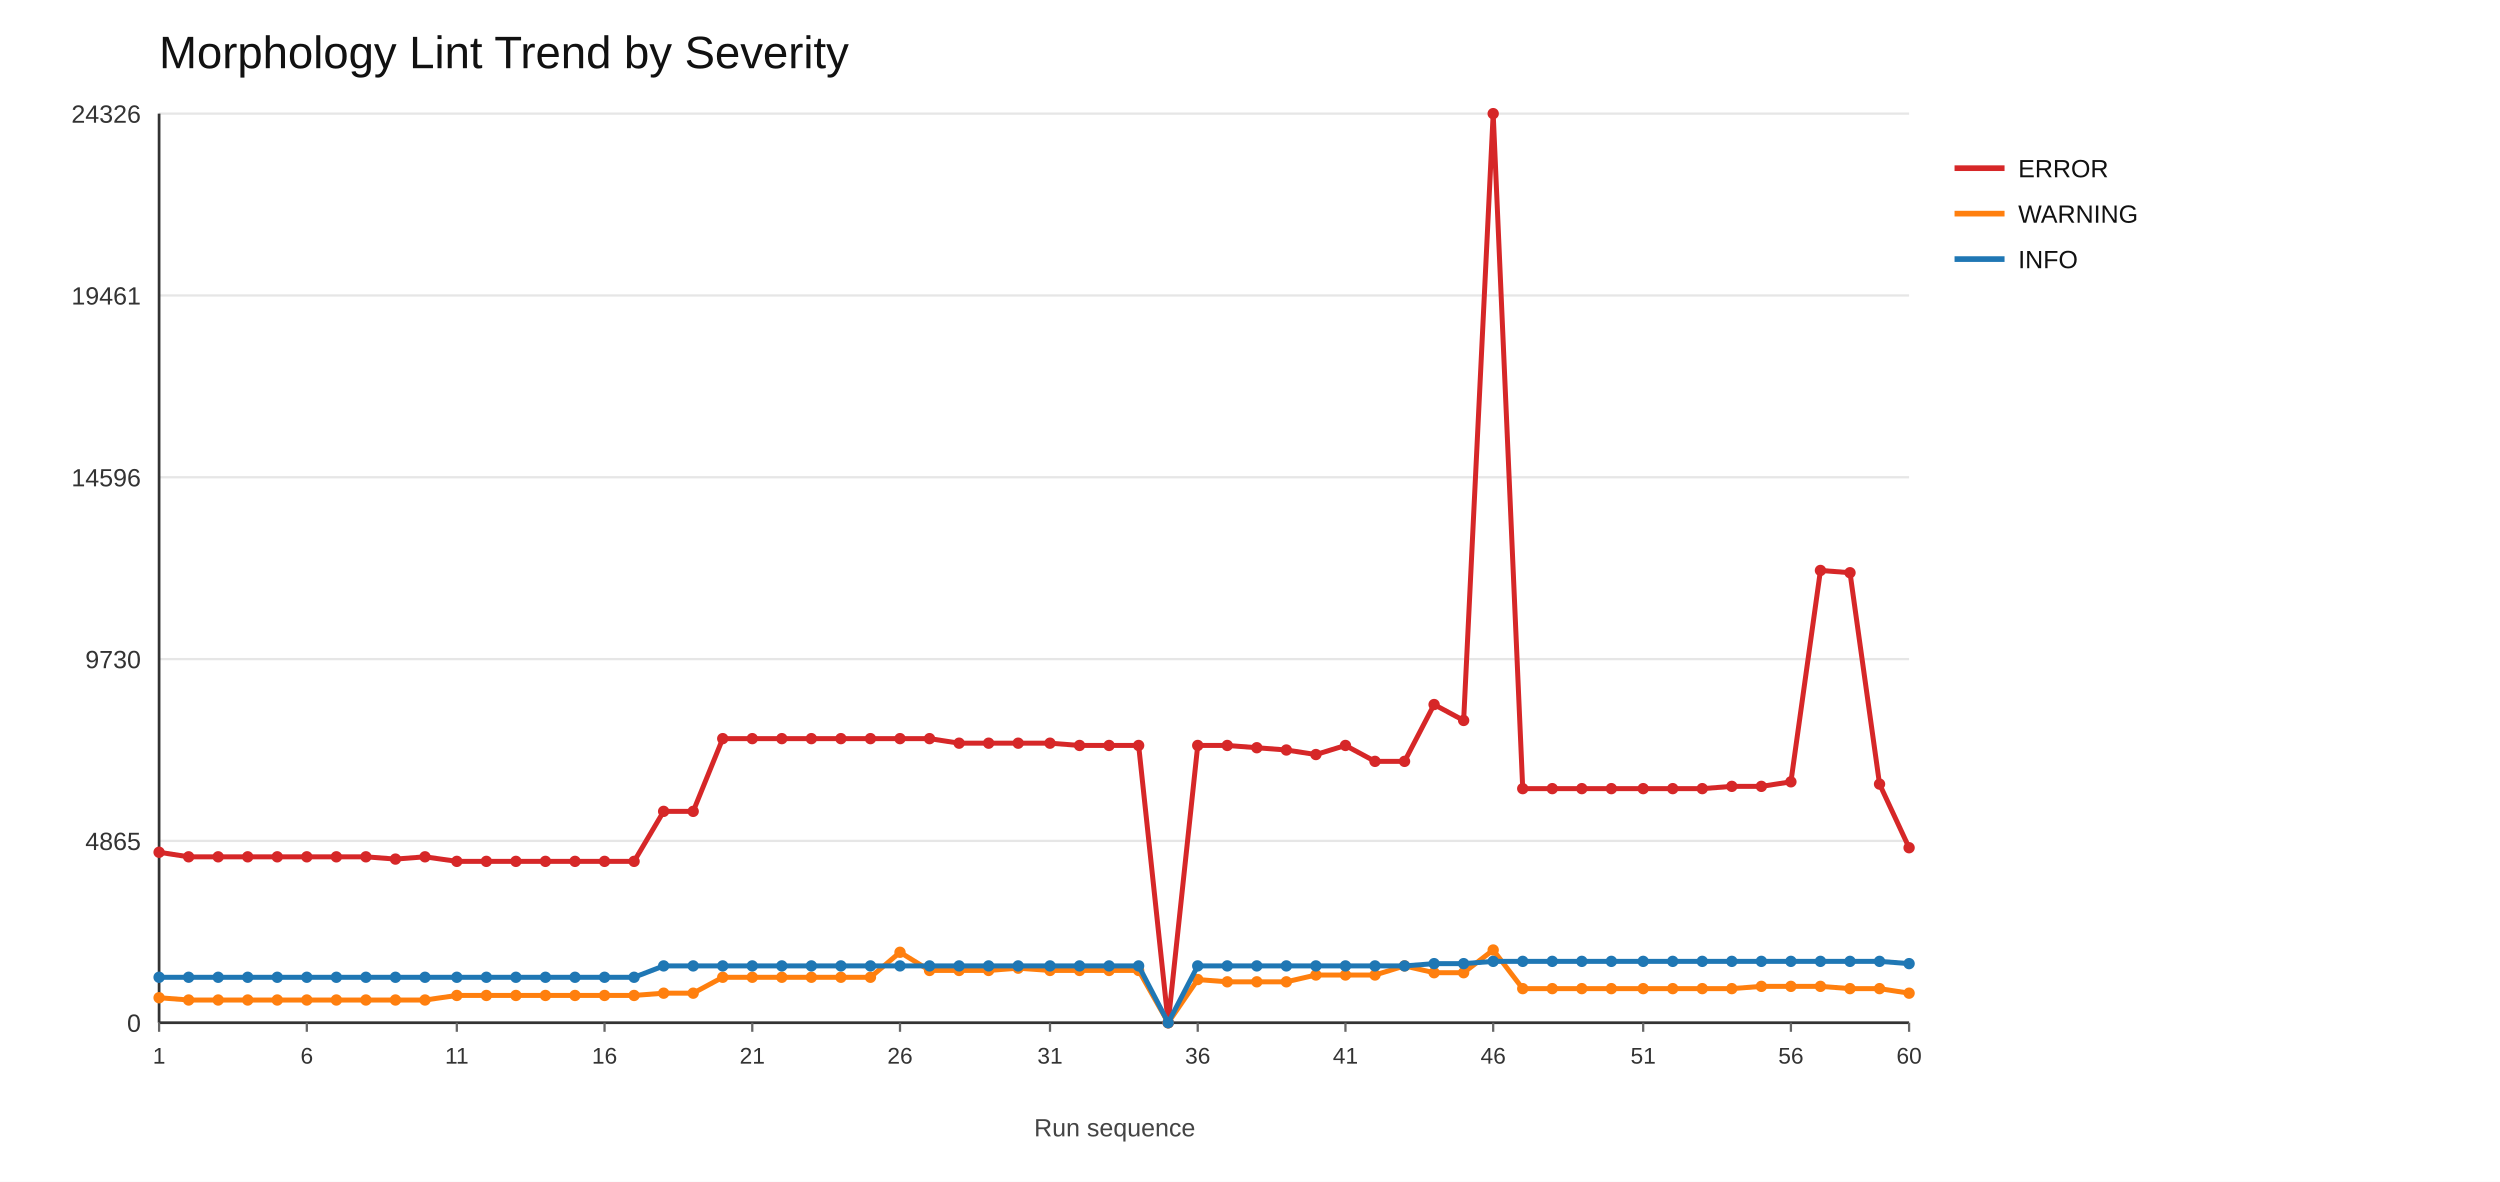
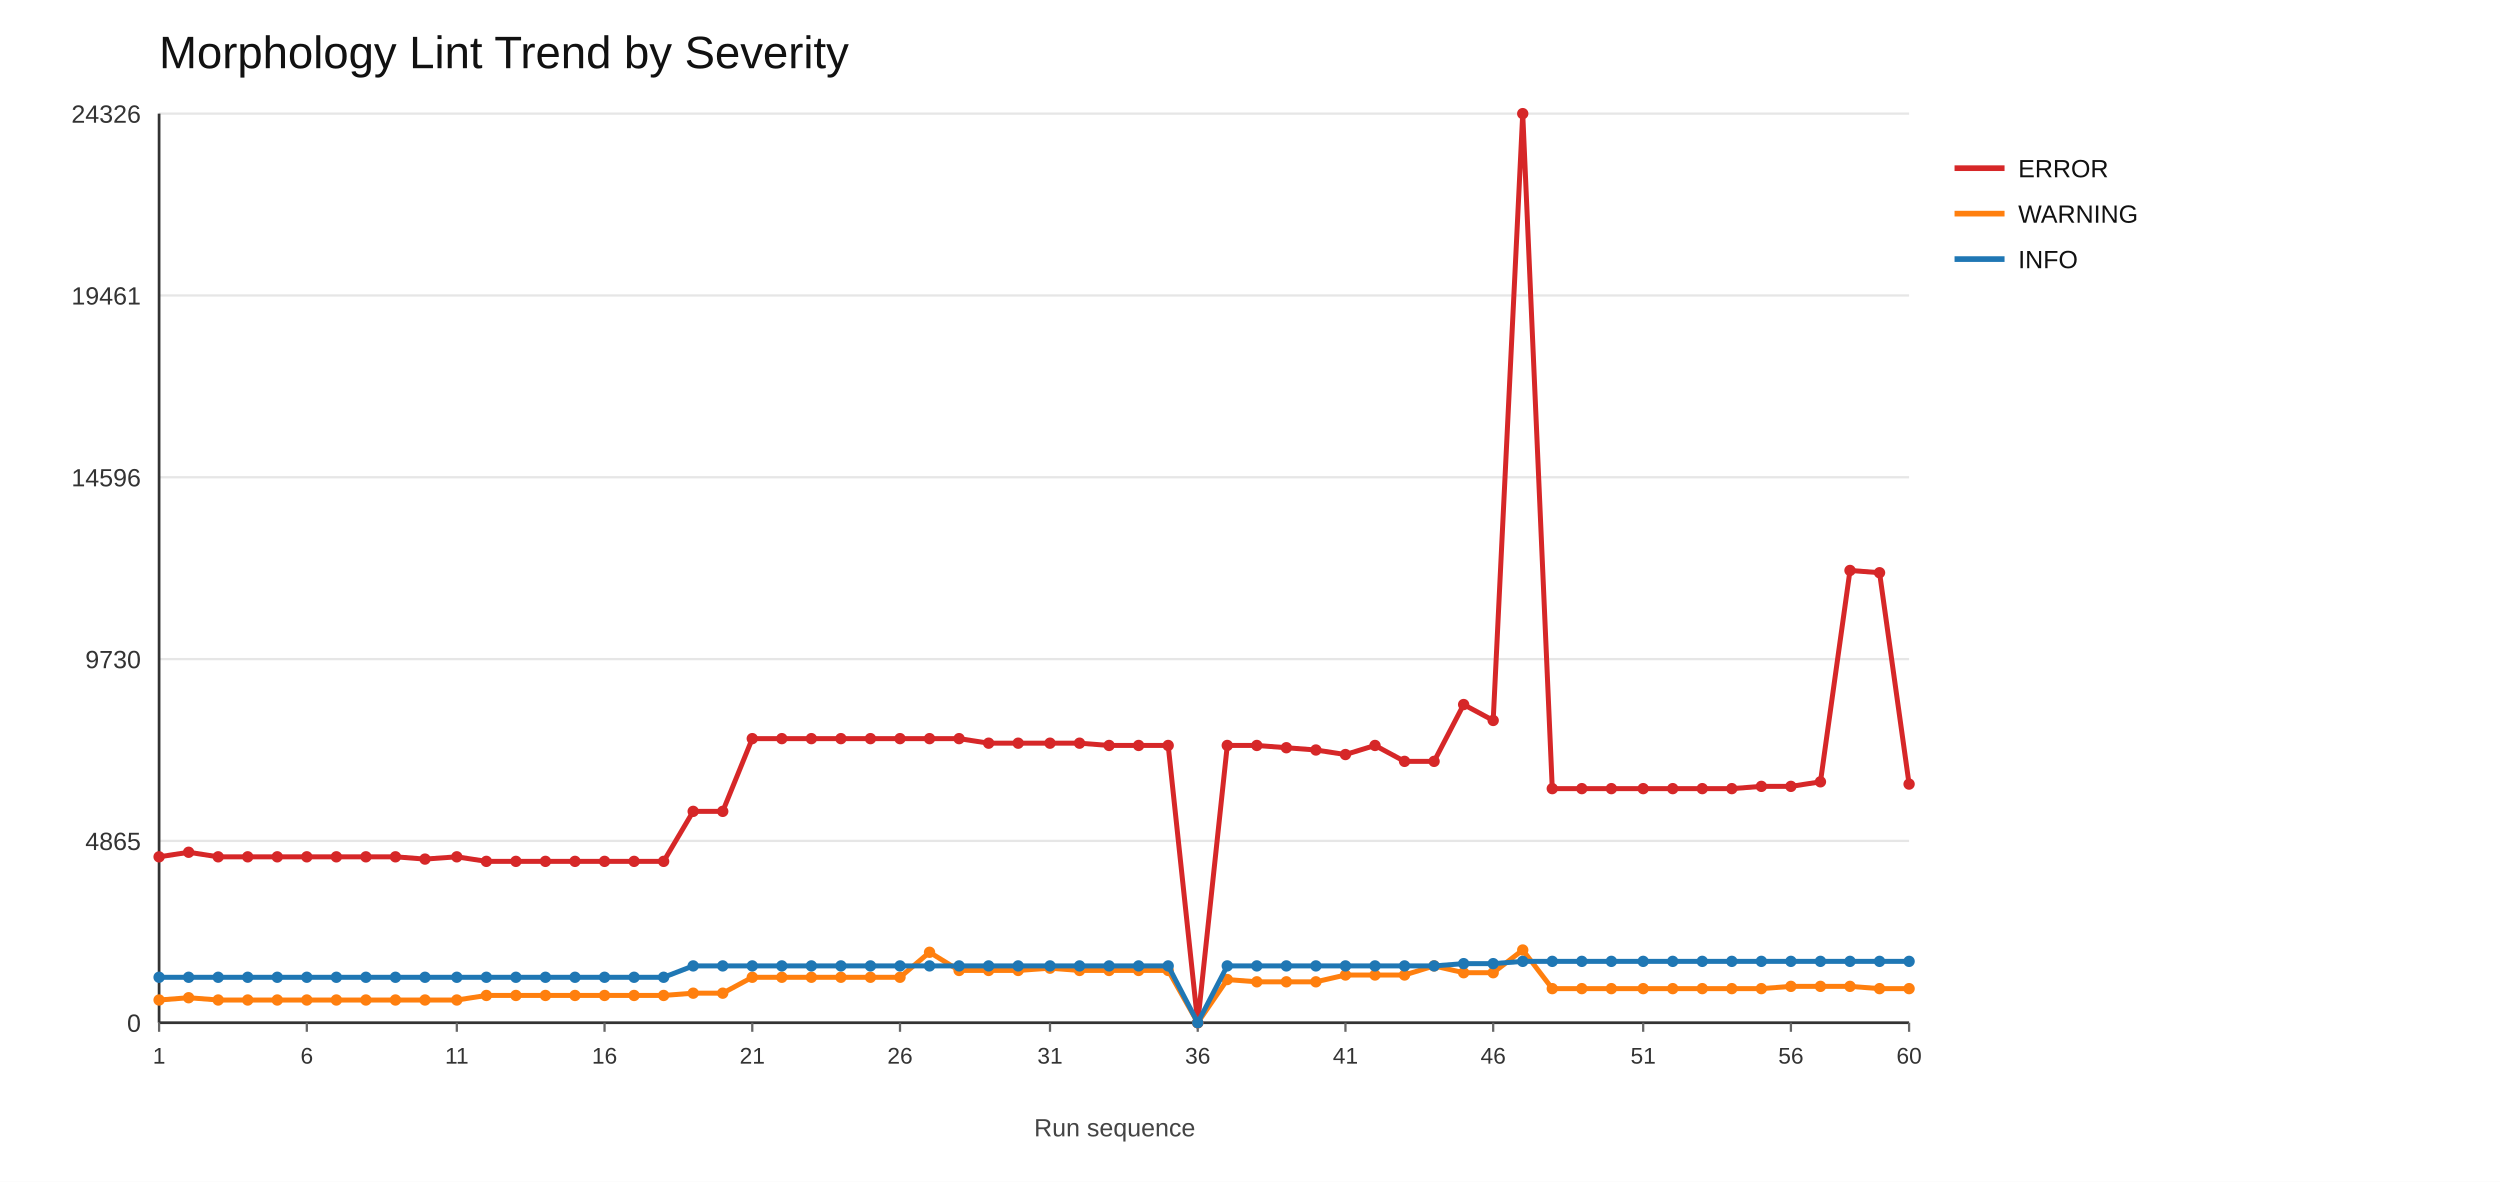
<svg xmlns="http://www.w3.org/2000/svg" width="1100" height="520">
  <rect x="0" y="0" width="1100" height="520" fill="#ffffff" />
  <text x="70" y="30" font-size="20" font-family="Arial" fill="#111">Morphology Lint Trend by Severity</text>
  <line x1="70" y1="450" x2="840" y2="450" stroke="#e6e6e6" stroke-width="1" />
  <text x="62" y="454" font-size="11" font-family="Arial" fill="#333" text-anchor="end">0</text>
  <line x1="70" y1="370" x2="840" y2="370" stroke="#e6e6e6" stroke-width="1" />
  <text x="62" y="374" font-size="11" font-family="Arial" fill="#333" text-anchor="end">4865</text>
  <line x1="70" y1="290" x2="840" y2="290" stroke="#e6e6e6" stroke-width="1" />
  <text x="62" y="294" font-size="11" font-family="Arial" fill="#333" text-anchor="end">9730</text>
  <line x1="70" y1="210" x2="840" y2="210" stroke="#e6e6e6" stroke-width="1" />
  <text x="62" y="214" font-size="11" font-family="Arial" fill="#333" text-anchor="end">14596</text>
  <line x1="70" y1="130" x2="840" y2="130" stroke="#e6e6e6" stroke-width="1" />
  <text x="62" y="134" font-size="11" font-family="Arial" fill="#333" text-anchor="end">19461</text>
  <line x1="70" y1="50" x2="840" y2="50" stroke="#e6e6e6" stroke-width="1" />
  <text x="62" y="54" font-size="11" font-family="Arial" fill="#333" text-anchor="end">24326</text>
  <line x1="70" y1="450" x2="840" y2="450" stroke="#333" stroke-width="1.2" />
  <line x1="70" y1="50" x2="70" y2="450" stroke="#333" stroke-width="1.2" />
  <line x1="70" y1="450" x2="70" y2="454" stroke="#666" stroke-width="1" />
  <text x="70" y="468" font-size="10" font-family="Arial" fill="#333" text-anchor="middle">1</text>
  <line x1="135" y1="450" x2="135" y2="454" stroke="#666" stroke-width="1" />
  <text x="135" y="468" font-size="10" font-family="Arial" fill="#333" text-anchor="middle">6</text>
  <line x1="201" y1="450" x2="201" y2="454" stroke="#666" stroke-width="1" />
  <text x="201" y="468" font-size="10" font-family="Arial" fill="#333" text-anchor="middle">11</text>
  <line x1="266" y1="450" x2="266" y2="454" stroke="#666" stroke-width="1" />
  <text x="266" y="468" font-size="10" font-family="Arial" fill="#333" text-anchor="middle">16</text>
  <line x1="331" y1="450" x2="331" y2="454" stroke="#666" stroke-width="1" />
  <text x="331" y="468" font-size="10" font-family="Arial" fill="#333" text-anchor="middle">21</text>
  <line x1="396" y1="450" x2="396" y2="454" stroke="#666" stroke-width="1" />
  <text x="396" y="468" font-size="10" font-family="Arial" fill="#333" text-anchor="middle">26</text>
  <line x1="462" y1="450" x2="462" y2="454" stroke="#666" stroke-width="1" />
  <text x="462" y="468" font-size="10" font-family="Arial" fill="#333" text-anchor="middle">31</text>
  <line x1="527" y1="450" x2="527" y2="454" stroke="#666" stroke-width="1" />
  <text x="527" y="468" font-size="10" font-family="Arial" fill="#333" text-anchor="middle">36</text>
  <line x1="592" y1="450" x2="592" y2="454" stroke="#666" stroke-width="1" />
  <text x="592" y="468" font-size="10" font-family="Arial" fill="#333" text-anchor="middle">41</text>
  <line x1="657" y1="450" x2="657" y2="454" stroke="#666" stroke-width="1" />
  <text x="657" y="468" font-size="10" font-family="Arial" fill="#333" text-anchor="middle">46</text>
  <line x1="723" y1="450" x2="723" y2="454" stroke="#666" stroke-width="1" />
  <text x="723" y="468" font-size="10" font-family="Arial" fill="#333" text-anchor="middle">51</text>
  <line x1="788" y1="450" x2="788" y2="454" stroke="#666" stroke-width="1" />
  <text x="788" y="468" font-size="10" font-family="Arial" fill="#333" text-anchor="middle">56</text>
  <line x1="840" y1="450" x2="840" y2="454" stroke="#666" stroke-width="1" />
  <text x="840" y="468" font-size="10" font-family="Arial" fill="#333" text-anchor="middle">60</text>
-   <polyline fill="none" stroke="#d62728" stroke-width="2.2" points="70,375 83,377 96,377 109,377 122,377 135,377 148,377 161,377 174,378 187,377 201,379 214,379 227,379 240,379 253,379 266,379 279,379 292,357 305,357 318,325 331,325 344,325 357,325 370,325 383,325 396,325 409,325 422,327 435,327 448,327 462,327 475,328 488,328 501,328 514,450 527,328 540,328 553,329 566,330 579,332 592,328 605,335 618,335 631,310 644,317 657,50 670,347 683,347 696,347 709,347 723,347 736,347 749,347 762,346 775,346 788,344 801,251 814,252 827,345 840,373" />
-   <circle cx="70" cy="375" r="2.5" fill="#d62728" />
-   <circle cx="83" cy="377" r="2.5" fill="#d62728" />
+   <polyline fill="none" stroke="#d62728" stroke-width="2.2" points="70,377 83,375 96,377 109,377 122,377 135,377 148,377 161,377 174,377 187,378 201,377 214,379 227,379 240,379 253,379 266,379 279,379 292,379 305,357 318,357 331,325 344,325 357,325 370,325 383,325 396,325 409,325 422,325 435,327 448,327 462,327 475,327 488,328 501,328 514,328 527,450 540,328 553,328 566,329 579,330 592,332 605,328 618,335 631,335 644,310 657,317 670,50 683,347 696,347 709,347 723,347 736,347 749,347 762,347 775,346 788,346 801,344 814,251 827,252 840,345" />
+   <circle cx="70" cy="377" r="2.5" fill="#d62728" />
+   <circle cx="83" cy="375" r="2.5" fill="#d62728" />
  <circle cx="96" cy="377" r="2.5" fill="#d62728" />
  <circle cx="109" cy="377" r="2.5" fill="#d62728" />
  <circle cx="122" cy="377" r="2.5" fill="#d62728" />
  <circle cx="135" cy="377" r="2.5" fill="#d62728" />
  <circle cx="148" cy="377" r="2.5" fill="#d62728" />
  <circle cx="161" cy="377" r="2.5" fill="#d62728" />
-   <circle cx="174" cy="378" r="2.5" fill="#d62728" />
-   <circle cx="187" cy="377" r="2.5" fill="#d62728" />
-   <circle cx="201" cy="379" r="2.5" fill="#d62728" />
+   <circle cx="174" cy="377" r="2.5" fill="#d62728" />
+   <circle cx="187" cy="378" r="2.5" fill="#d62728" />
+   <circle cx="201" cy="377" r="2.5" fill="#d62728" />
  <circle cx="214" cy="379" r="2.5" fill="#d62728" />
  <circle cx="227" cy="379" r="2.5" fill="#d62728" />
  <circle cx="240" cy="379" r="2.5" fill="#d62728" />
  <circle cx="253" cy="379" r="2.5" fill="#d62728" />
  <circle cx="266" cy="379" r="2.5" fill="#d62728" />
  <circle cx="279" cy="379" r="2.5" fill="#d62728" />
-   <circle cx="292" cy="357" r="2.5" fill="#d62728" />
+   <circle cx="292" cy="379" r="2.5" fill="#d62728" />
  <circle cx="305" cy="357" r="2.5" fill="#d62728" />
-   <circle cx="318" cy="325" r="2.5" fill="#d62728" />
+   <circle cx="318" cy="357" r="2.5" fill="#d62728" />
  <circle cx="331" cy="325" r="2.5" fill="#d62728" />
  <circle cx="344" cy="325" r="2.5" fill="#d62728" />
  <circle cx="357" cy="325" r="2.5" fill="#d62728" />
  <circle cx="370" cy="325" r="2.5" fill="#d62728" />
  <circle cx="383" cy="325" r="2.5" fill="#d62728" />
  <circle cx="396" cy="325" r="2.5" fill="#d62728" />
  <circle cx="409" cy="325" r="2.5" fill="#d62728" />
-   <circle cx="422" cy="327" r="2.5" fill="#d62728" />
+   <circle cx="422" cy="325" r="2.5" fill="#d62728" />
  <circle cx="435" cy="327" r="2.5" fill="#d62728" />
  <circle cx="448" cy="327" r="2.5" fill="#d62728" />
  <circle cx="462" cy="327" r="2.5" fill="#d62728" />
-   <circle cx="475" cy="328" r="2.5" fill="#d62728" />
+   <circle cx="475" cy="327" r="2.5" fill="#d62728" />
  <circle cx="488" cy="328" r="2.5" fill="#d62728" />
  <circle cx="501" cy="328" r="2.5" fill="#d62728" />
-   <circle cx="514" cy="450" r="2.5" fill="#d62728" />
-   <circle cx="527" cy="328" r="2.5" fill="#d62728" />
+   <circle cx="514" cy="328" r="2.5" fill="#d62728" />
+   <circle cx="527" cy="450" r="2.5" fill="#d62728" />
  <circle cx="540" cy="328" r="2.5" fill="#d62728" />
-   <circle cx="553" cy="329" r="2.5" fill="#d62728" />
-   <circle cx="566" cy="330" r="2.5" fill="#d62728" />
-   <circle cx="579" cy="332" r="2.5" fill="#d62728" />
-   <circle cx="592" cy="328" r="2.5" fill="#d62728" />
-   <circle cx="605" cy="335" r="2.5" fill="#d62728" />
+   <circle cx="553" cy="328" r="2.5" fill="#d62728" />
+   <circle cx="566" cy="329" r="2.5" fill="#d62728" />
+   <circle cx="579" cy="330" r="2.5" fill="#d62728" />
+   <circle cx="592" cy="332" r="2.5" fill="#d62728" />
+   <circle cx="605" cy="328" r="2.5" fill="#d62728" />
  <circle cx="618" cy="335" r="2.5" fill="#d62728" />
-   <circle cx="631" cy="310" r="2.5" fill="#d62728" />
-   <circle cx="644" cy="317" r="2.5" fill="#d62728" />
-   <circle cx="657" cy="50" r="2.5" fill="#d62728" />
-   <circle cx="670" cy="347" r="2.5" fill="#d62728" />
+   <circle cx="631" cy="335" r="2.5" fill="#d62728" />
+   <circle cx="644" cy="310" r="2.5" fill="#d62728" />
+   <circle cx="657" cy="317" r="2.5" fill="#d62728" />
+   <circle cx="670" cy="50" r="2.5" fill="#d62728" />
  <circle cx="683" cy="347" r="2.5" fill="#d62728" />
  <circle cx="696" cy="347" r="2.5" fill="#d62728" />
  <circle cx="709" cy="347" r="2.5" fill="#d62728" />
  <circle cx="723" cy="347" r="2.5" fill="#d62728" />
  <circle cx="736" cy="347" r="2.5" fill="#d62728" />
  <circle cx="749" cy="347" r="2.5" fill="#d62728" />
-   <circle cx="762" cy="346" r="2.5" fill="#d62728" />
+   <circle cx="762" cy="347" r="2.5" fill="#d62728" />
  <circle cx="775" cy="346" r="2.5" fill="#d62728" />
-   <circle cx="788" cy="344" r="2.5" fill="#d62728" />
-   <circle cx="801" cy="251" r="2.5" fill="#d62728" />
-   <circle cx="814" cy="252" r="2.5" fill="#d62728" />
-   <circle cx="827" cy="345" r="2.5" fill="#d62728" />
-   <circle cx="840" cy="373" r="2.5" fill="#d62728" />
+   <circle cx="788" cy="346" r="2.5" fill="#d62728" />
+   <circle cx="801" cy="344" r="2.5" fill="#d62728" />
+   <circle cx="814" cy="251" r="2.5" fill="#d62728" />
+   <circle cx="827" cy="252" r="2.5" fill="#d62728" />
+   <circle cx="840" cy="345" r="2.5" fill="#d62728" />
  <line x1="860" y1="74" x2="882" y2="74" stroke="#d62728" stroke-width="2.5" />
  <text x="888" y="78" font-size="11" font-family="Arial" fill="#111">ERROR</text>
-   <polyline fill="none" stroke="#ff7f0e" stroke-width="2.2" points="70,439 83,440 96,440 109,440 122,440 135,440 148,440 161,440 174,440 187,440 201,438 214,438 227,438 240,438 253,438 266,438 279,438 292,437 305,437 318,430 331,430 344,430 357,430 370,430 383,430 396,419 409,427 422,427 435,427 448,426 462,427 475,427 488,427 501,427 514,450 527,431 540,432 553,432 566,432 579,429 592,429 605,429 618,425 631,428 644,428 657,418 670,435 683,435 696,435 709,435 723,435 736,435 749,435 762,435 775,434 788,434 801,434 814,435 827,435 840,437" />
-   <circle cx="70" cy="439" r="2.5" fill="#ff7f0e" />
-   <circle cx="83" cy="440" r="2.5" fill="#ff7f0e" />
+   <polyline fill="none" stroke="#ff7f0e" stroke-width="2.2" points="70,440 83,439 96,440 109,440 122,440 135,440 148,440 161,440 174,440 187,440 201,440 214,438 227,438 240,438 253,438 266,438 279,438 292,438 305,437 318,437 331,430 344,430 357,430 370,430 383,430 396,430 409,419 422,427 435,427 448,427 462,426 475,427 488,427 501,427 514,427 527,450 540,431 553,432 566,432 579,432 592,429 605,429 618,429 631,425 644,428 657,428 670,418 683,435 696,435 709,435 723,435 736,435 749,435 762,435 775,435 788,434 801,434 814,434 827,435 840,435" />
+   <circle cx="70" cy="440" r="2.5" fill="#ff7f0e" />
+   <circle cx="83" cy="439" r="2.5" fill="#ff7f0e" />
  <circle cx="96" cy="440" r="2.5" fill="#ff7f0e" />
  <circle cx="109" cy="440" r="2.5" fill="#ff7f0e" />
  <circle cx="122" cy="440" r="2.5" fill="#ff7f0e" />
  <circle cx="135" cy="440" r="2.5" fill="#ff7f0e" />
  <circle cx="148" cy="440" r="2.5" fill="#ff7f0e" />
  <circle cx="161" cy="440" r="2.5" fill="#ff7f0e" />
  <circle cx="174" cy="440" r="2.5" fill="#ff7f0e" />
  <circle cx="187" cy="440" r="2.5" fill="#ff7f0e" />
-   <circle cx="201" cy="438" r="2.5" fill="#ff7f0e" />
+   <circle cx="201" cy="440" r="2.5" fill="#ff7f0e" />
  <circle cx="214" cy="438" r="2.5" fill="#ff7f0e" />
  <circle cx="227" cy="438" r="2.5" fill="#ff7f0e" />
  <circle cx="240" cy="438" r="2.5" fill="#ff7f0e" />
  <circle cx="253" cy="438" r="2.5" fill="#ff7f0e" />
  <circle cx="266" cy="438" r="2.5" fill="#ff7f0e" />
  <circle cx="279" cy="438" r="2.5" fill="#ff7f0e" />
-   <circle cx="292" cy="437" r="2.5" fill="#ff7f0e" />
+   <circle cx="292" cy="438" r="2.5" fill="#ff7f0e" />
  <circle cx="305" cy="437" r="2.5" fill="#ff7f0e" />
-   <circle cx="318" cy="430" r="2.5" fill="#ff7f0e" />
+   <circle cx="318" cy="437" r="2.5" fill="#ff7f0e" />
  <circle cx="331" cy="430" r="2.5" fill="#ff7f0e" />
  <circle cx="344" cy="430" r="2.5" fill="#ff7f0e" />
  <circle cx="357" cy="430" r="2.5" fill="#ff7f0e" />
  <circle cx="370" cy="430" r="2.5" fill="#ff7f0e" />
  <circle cx="383" cy="430" r="2.5" fill="#ff7f0e" />
-   <circle cx="396" cy="419" r="2.5" fill="#ff7f0e" />
-   <circle cx="409" cy="427" r="2.5" fill="#ff7f0e" />
+   <circle cx="396" cy="430" r="2.5" fill="#ff7f0e" />
+   <circle cx="409" cy="419" r="2.5" fill="#ff7f0e" />
  <circle cx="422" cy="427" r="2.5" fill="#ff7f0e" />
  <circle cx="435" cy="427" r="2.5" fill="#ff7f0e" />
-   <circle cx="448" cy="426" r="2.5" fill="#ff7f0e" />
-   <circle cx="462" cy="427" r="2.5" fill="#ff7f0e" />
+   <circle cx="448" cy="427" r="2.5" fill="#ff7f0e" />
+   <circle cx="462" cy="426" r="2.5" fill="#ff7f0e" />
  <circle cx="475" cy="427" r="2.5" fill="#ff7f0e" />
  <circle cx="488" cy="427" r="2.5" fill="#ff7f0e" />
  <circle cx="501" cy="427" r="2.5" fill="#ff7f0e" />
-   <circle cx="514" cy="450" r="2.5" fill="#ff7f0e" />
-   <circle cx="527" cy="431" r="2.5" fill="#ff7f0e" />
-   <circle cx="540" cy="432" r="2.5" fill="#ff7f0e" />
+   <circle cx="514" cy="427" r="2.5" fill="#ff7f0e" />
+   <circle cx="527" cy="450" r="2.5" fill="#ff7f0e" />
+   <circle cx="540" cy="431" r="2.5" fill="#ff7f0e" />
  <circle cx="553" cy="432" r="2.5" fill="#ff7f0e" />
  <circle cx="566" cy="432" r="2.5" fill="#ff7f0e" />
-   <circle cx="579" cy="429" r="2.5" fill="#ff7f0e" />
+   <circle cx="579" cy="432" r="2.5" fill="#ff7f0e" />
  <circle cx="592" cy="429" r="2.5" fill="#ff7f0e" />
  <circle cx="605" cy="429" r="2.5" fill="#ff7f0e" />
-   <circle cx="618" cy="425" r="2.5" fill="#ff7f0e" />
-   <circle cx="631" cy="428" r="2.5" fill="#ff7f0e" />
+   <circle cx="618" cy="429" r="2.5" fill="#ff7f0e" />
+   <circle cx="631" cy="425" r="2.5" fill="#ff7f0e" />
  <circle cx="644" cy="428" r="2.5" fill="#ff7f0e" />
-   <circle cx="657" cy="418" r="2.5" fill="#ff7f0e" />
-   <circle cx="670" cy="435" r="2.5" fill="#ff7f0e" />
+   <circle cx="657" cy="428" r="2.5" fill="#ff7f0e" />
+   <circle cx="670" cy="418" r="2.5" fill="#ff7f0e" />
  <circle cx="683" cy="435" r="2.5" fill="#ff7f0e" />
  <circle cx="696" cy="435" r="2.5" fill="#ff7f0e" />
  <circle cx="709" cy="435" r="2.5" fill="#ff7f0e" />
  <circle cx="723" cy="435" r="2.5" fill="#ff7f0e" />
  <circle cx="736" cy="435" r="2.5" fill="#ff7f0e" />
  <circle cx="749" cy="435" r="2.5" fill="#ff7f0e" />
  <circle cx="762" cy="435" r="2.5" fill="#ff7f0e" />
-   <circle cx="775" cy="434" r="2.5" fill="#ff7f0e" />
+   <circle cx="775" cy="435" r="2.5" fill="#ff7f0e" />
  <circle cx="788" cy="434" r="2.5" fill="#ff7f0e" />
  <circle cx="801" cy="434" r="2.5" fill="#ff7f0e" />
-   <circle cx="814" cy="435" r="2.5" fill="#ff7f0e" />
+   <circle cx="814" cy="434" r="2.5" fill="#ff7f0e" />
  <circle cx="827" cy="435" r="2.5" fill="#ff7f0e" />
-   <circle cx="840" cy="437" r="2.5" fill="#ff7f0e" />
+   <circle cx="840" cy="435" r="2.5" fill="#ff7f0e" />
  <line x1="860" y1="94" x2="882" y2="94" stroke="#ff7f0e" stroke-width="2.5" />
  <text x="888" y="98" font-size="11" font-family="Arial" fill="#111">WARNING</text>
-   <polyline fill="none" stroke="#1f77b4" stroke-width="2.2" points="70,430 83,430 96,430 109,430 122,430 135,430 148,430 161,430 174,430 187,430 201,430 214,430 227,430 240,430 253,430 266,430 279,430 292,425 305,425 318,425 331,425 344,425 357,425 370,425 383,425 396,425 409,425 422,425 435,425 448,425 462,425 475,425 488,425 501,425 514,450 527,425 540,425 553,425 566,425 579,425 592,425 605,425 618,425 631,424 644,424 657,423 670,423 683,423 696,423 709,423 723,423 736,423 749,423 762,423 775,423 788,423 801,423 814,423 827,423 840,424" />
+   <polyline fill="none" stroke="#1f77b4" stroke-width="2.2" points="70,430 83,430 96,430 109,430 122,430 135,430 148,430 161,430 174,430 187,430 201,430 214,430 227,430 240,430 253,430 266,430 279,430 292,430 305,425 318,425 331,425 344,425 357,425 370,425 383,425 396,425 409,425 422,425 435,425 448,425 462,425 475,425 488,425 501,425 514,425 527,450 540,425 553,425 566,425 579,425 592,425 605,425 618,425 631,425 644,424 657,424 670,423 683,423 696,423 709,423 723,423 736,423 749,423 762,423 775,423 788,423 801,423 814,423 827,423 840,423" />
  <circle cx="70" cy="430" r="2.5" fill="#1f77b4" />
  <circle cx="83" cy="430" r="2.5" fill="#1f77b4" />
  <circle cx="96" cy="430" r="2.5" fill="#1f77b4" />
  <circle cx="109" cy="430" r="2.5" fill="#1f77b4" />
  <circle cx="122" cy="430" r="2.5" fill="#1f77b4" />
  <circle cx="135" cy="430" r="2.5" fill="#1f77b4" />
  <circle cx="148" cy="430" r="2.5" fill="#1f77b4" />
  <circle cx="161" cy="430" r="2.5" fill="#1f77b4" />
  <circle cx="174" cy="430" r="2.5" fill="#1f77b4" />
  <circle cx="187" cy="430" r="2.5" fill="#1f77b4" />
  <circle cx="201" cy="430" r="2.5" fill="#1f77b4" />
  <circle cx="214" cy="430" r="2.5" fill="#1f77b4" />
  <circle cx="227" cy="430" r="2.5" fill="#1f77b4" />
  <circle cx="240" cy="430" r="2.5" fill="#1f77b4" />
  <circle cx="253" cy="430" r="2.5" fill="#1f77b4" />
  <circle cx="266" cy="430" r="2.5" fill="#1f77b4" />
  <circle cx="279" cy="430" r="2.5" fill="#1f77b4" />
-   <circle cx="292" cy="425" r="2.5" fill="#1f77b4" />
+   <circle cx="292" cy="430" r="2.5" fill="#1f77b4" />
  <circle cx="305" cy="425" r="2.5" fill="#1f77b4" />
  <circle cx="318" cy="425" r="2.5" fill="#1f77b4" />
  <circle cx="331" cy="425" r="2.5" fill="#1f77b4" />
  <circle cx="344" cy="425" r="2.5" fill="#1f77b4" />
  <circle cx="357" cy="425" r="2.5" fill="#1f77b4" />
  <circle cx="370" cy="425" r="2.5" fill="#1f77b4" />
  <circle cx="383" cy="425" r="2.5" fill="#1f77b4" />
  <circle cx="396" cy="425" r="2.5" fill="#1f77b4" />
  <circle cx="409" cy="425" r="2.5" fill="#1f77b4" />
  <circle cx="422" cy="425" r="2.5" fill="#1f77b4" />
  <circle cx="435" cy="425" r="2.5" fill="#1f77b4" />
  <circle cx="448" cy="425" r="2.5" fill="#1f77b4" />
  <circle cx="462" cy="425" r="2.5" fill="#1f77b4" />
  <circle cx="475" cy="425" r="2.5" fill="#1f77b4" />
  <circle cx="488" cy="425" r="2.5" fill="#1f77b4" />
  <circle cx="501" cy="425" r="2.5" fill="#1f77b4" />
-   <circle cx="514" cy="450" r="2.5" fill="#1f77b4" />
-   <circle cx="527" cy="425" r="2.5" fill="#1f77b4" />
+   <circle cx="514" cy="425" r="2.5" fill="#1f77b4" />
+   <circle cx="527" cy="450" r="2.5" fill="#1f77b4" />
  <circle cx="540" cy="425" r="2.5" fill="#1f77b4" />
  <circle cx="553" cy="425" r="2.5" fill="#1f77b4" />
  <circle cx="566" cy="425" r="2.5" fill="#1f77b4" />
  <circle cx="579" cy="425" r="2.5" fill="#1f77b4" />
  <circle cx="592" cy="425" r="2.5" fill="#1f77b4" />
  <circle cx="605" cy="425" r="2.5" fill="#1f77b4" />
  <circle cx="618" cy="425" r="2.5" fill="#1f77b4" />
-   <circle cx="631" cy="424" r="2.5" fill="#1f77b4" />
+   <circle cx="631" cy="425" r="2.5" fill="#1f77b4" />
  <circle cx="644" cy="424" r="2.5" fill="#1f77b4" />
-   <circle cx="657" cy="423" r="2.5" fill="#1f77b4" />
+   <circle cx="657" cy="424" r="2.5" fill="#1f77b4" />
  <circle cx="670" cy="423" r="2.5" fill="#1f77b4" />
  <circle cx="683" cy="423" r="2.5" fill="#1f77b4" />
  <circle cx="696" cy="423" r="2.5" fill="#1f77b4" />
  <circle cx="709" cy="423" r="2.5" fill="#1f77b4" />
  <circle cx="723" cy="423" r="2.5" fill="#1f77b4" />
  <circle cx="736" cy="423" r="2.5" fill="#1f77b4" />
  <circle cx="749" cy="423" r="2.5" fill="#1f77b4" />
  <circle cx="762" cy="423" r="2.5" fill="#1f77b4" />
  <circle cx="775" cy="423" r="2.5" fill="#1f77b4" />
  <circle cx="788" cy="423" r="2.5" fill="#1f77b4" />
  <circle cx="801" cy="423" r="2.5" fill="#1f77b4" />
  <circle cx="814" cy="423" r="2.5" fill="#1f77b4" />
  <circle cx="827" cy="423" r="2.5" fill="#1f77b4" />
-   <circle cx="840" cy="424" r="2.5" fill="#1f77b4" />
+   <circle cx="840" cy="423" r="2.5" fill="#1f77b4" />
  <line x1="860" y1="114" x2="882" y2="114" stroke="#1f77b4" stroke-width="2.5" />
  <text x="888" y="118" font-size="11" font-family="Arial" fill="#111">INFO</text>
  <text x="455" y="500" font-size="11" font-family="Arial" fill="#444">Run sequence</text>
</svg>
